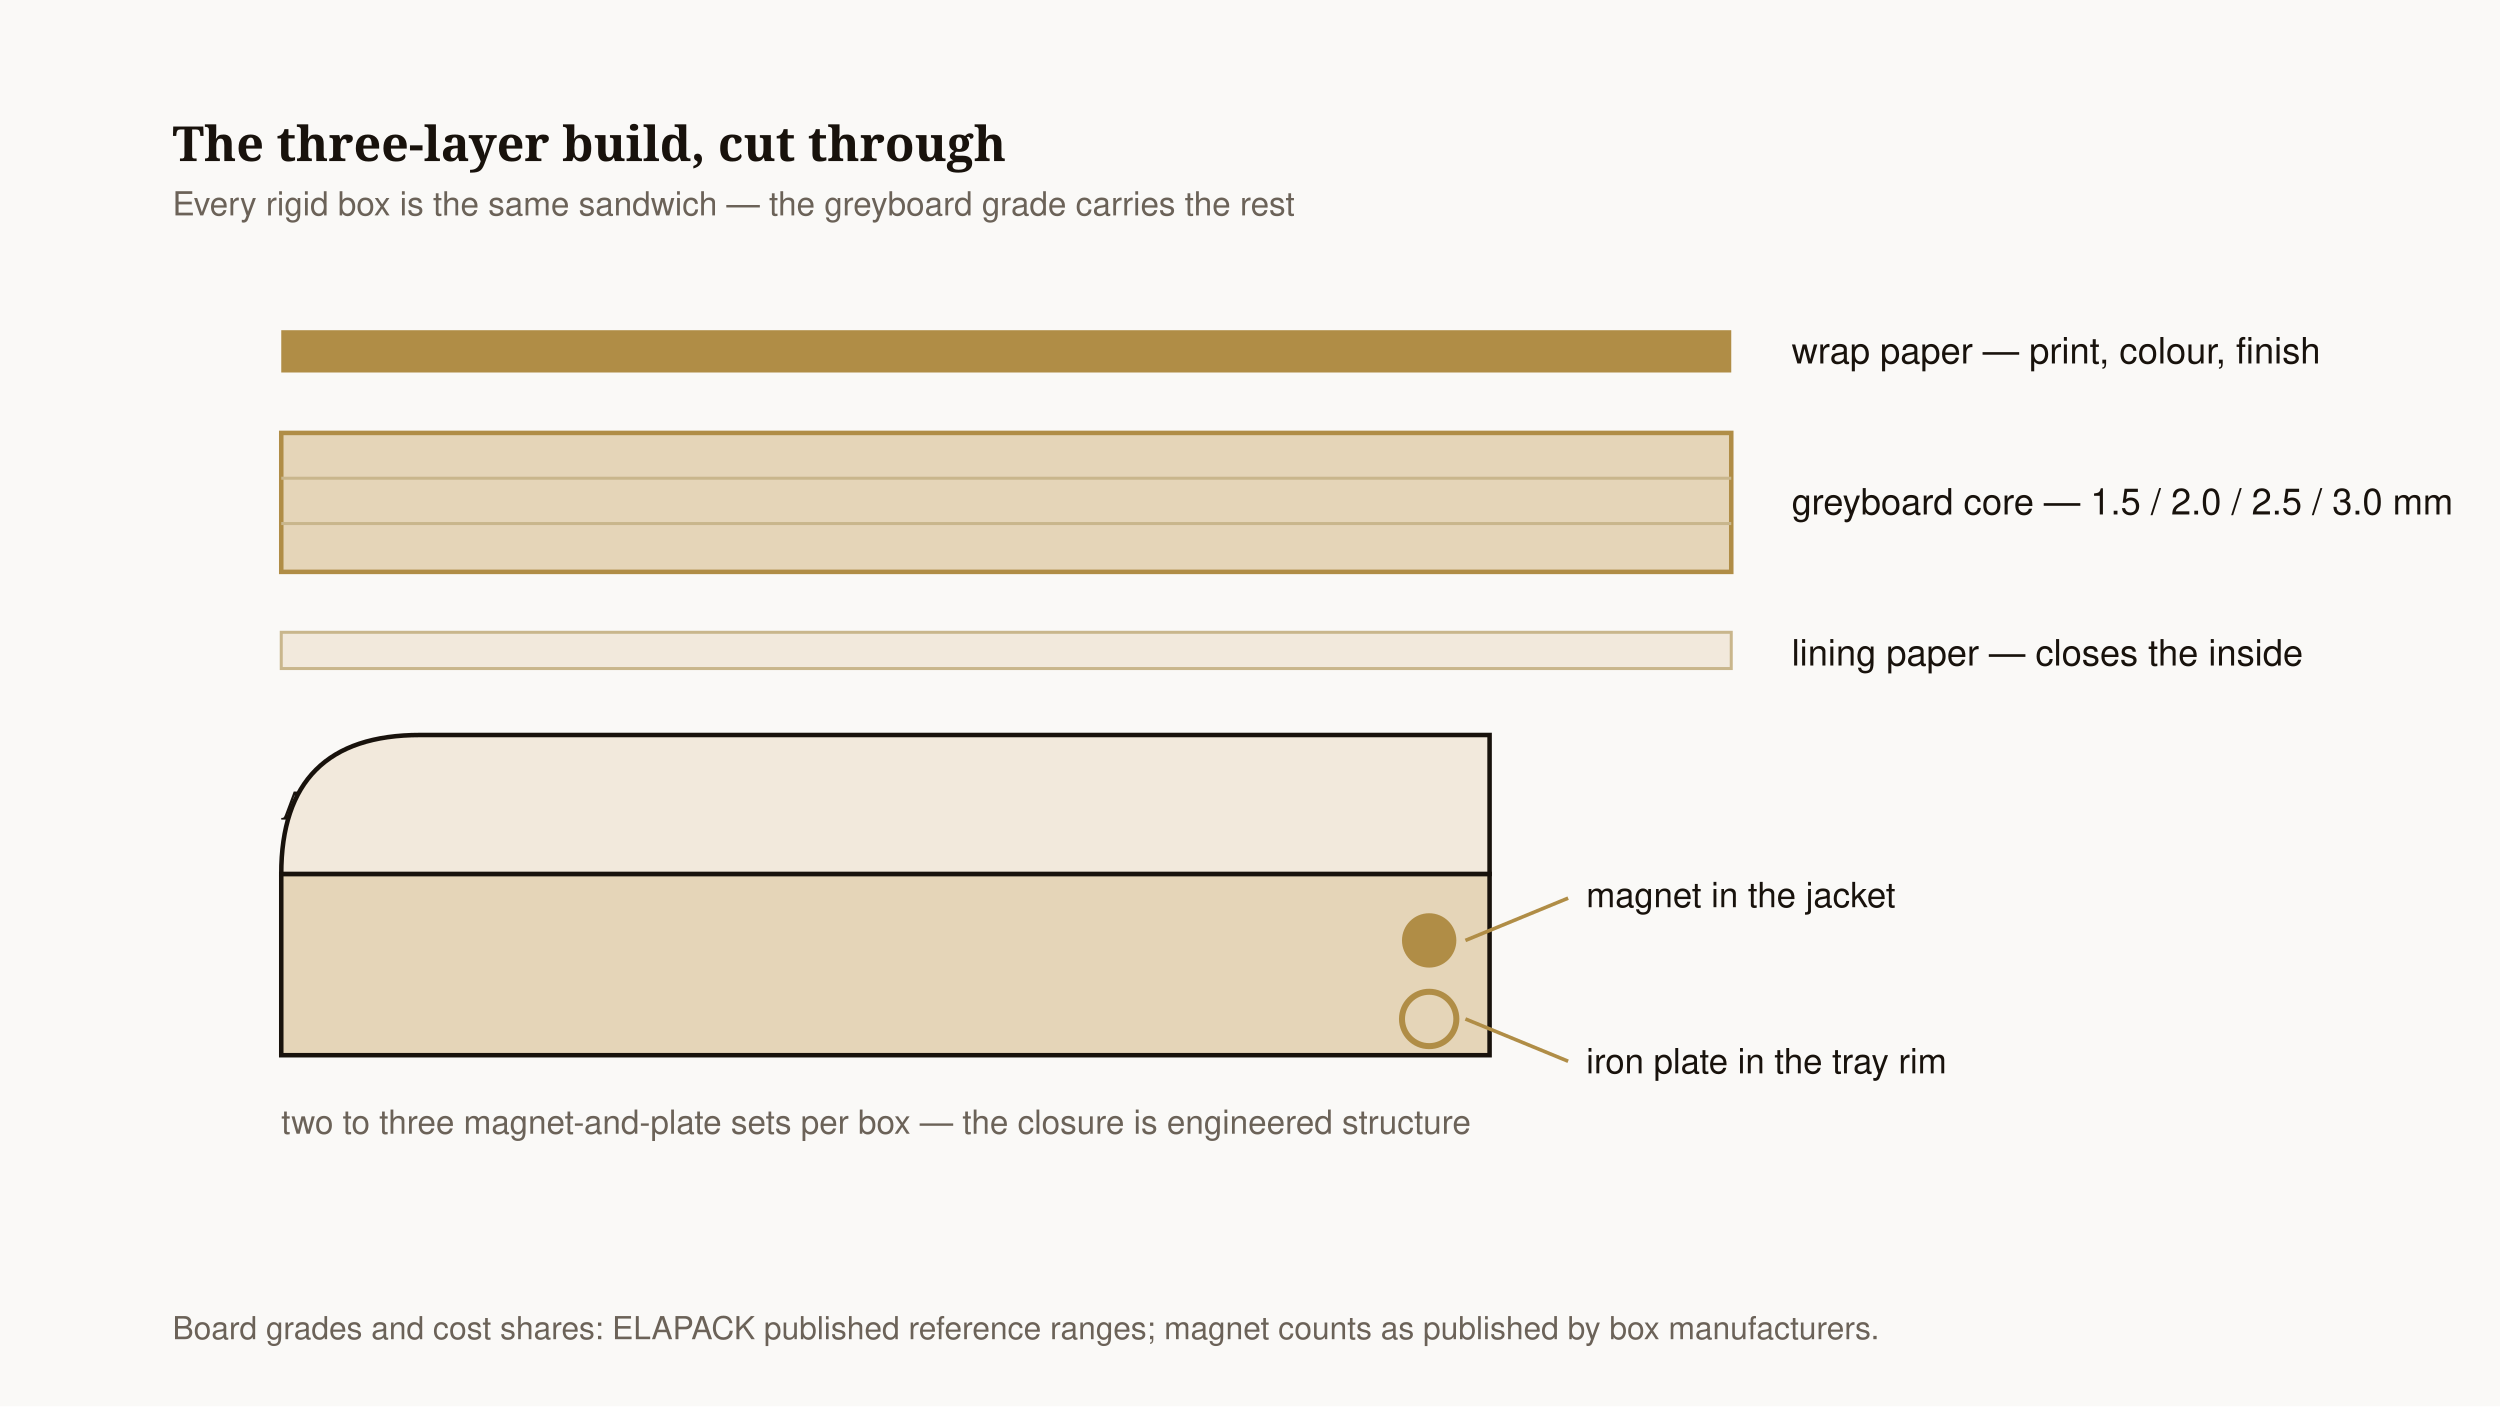
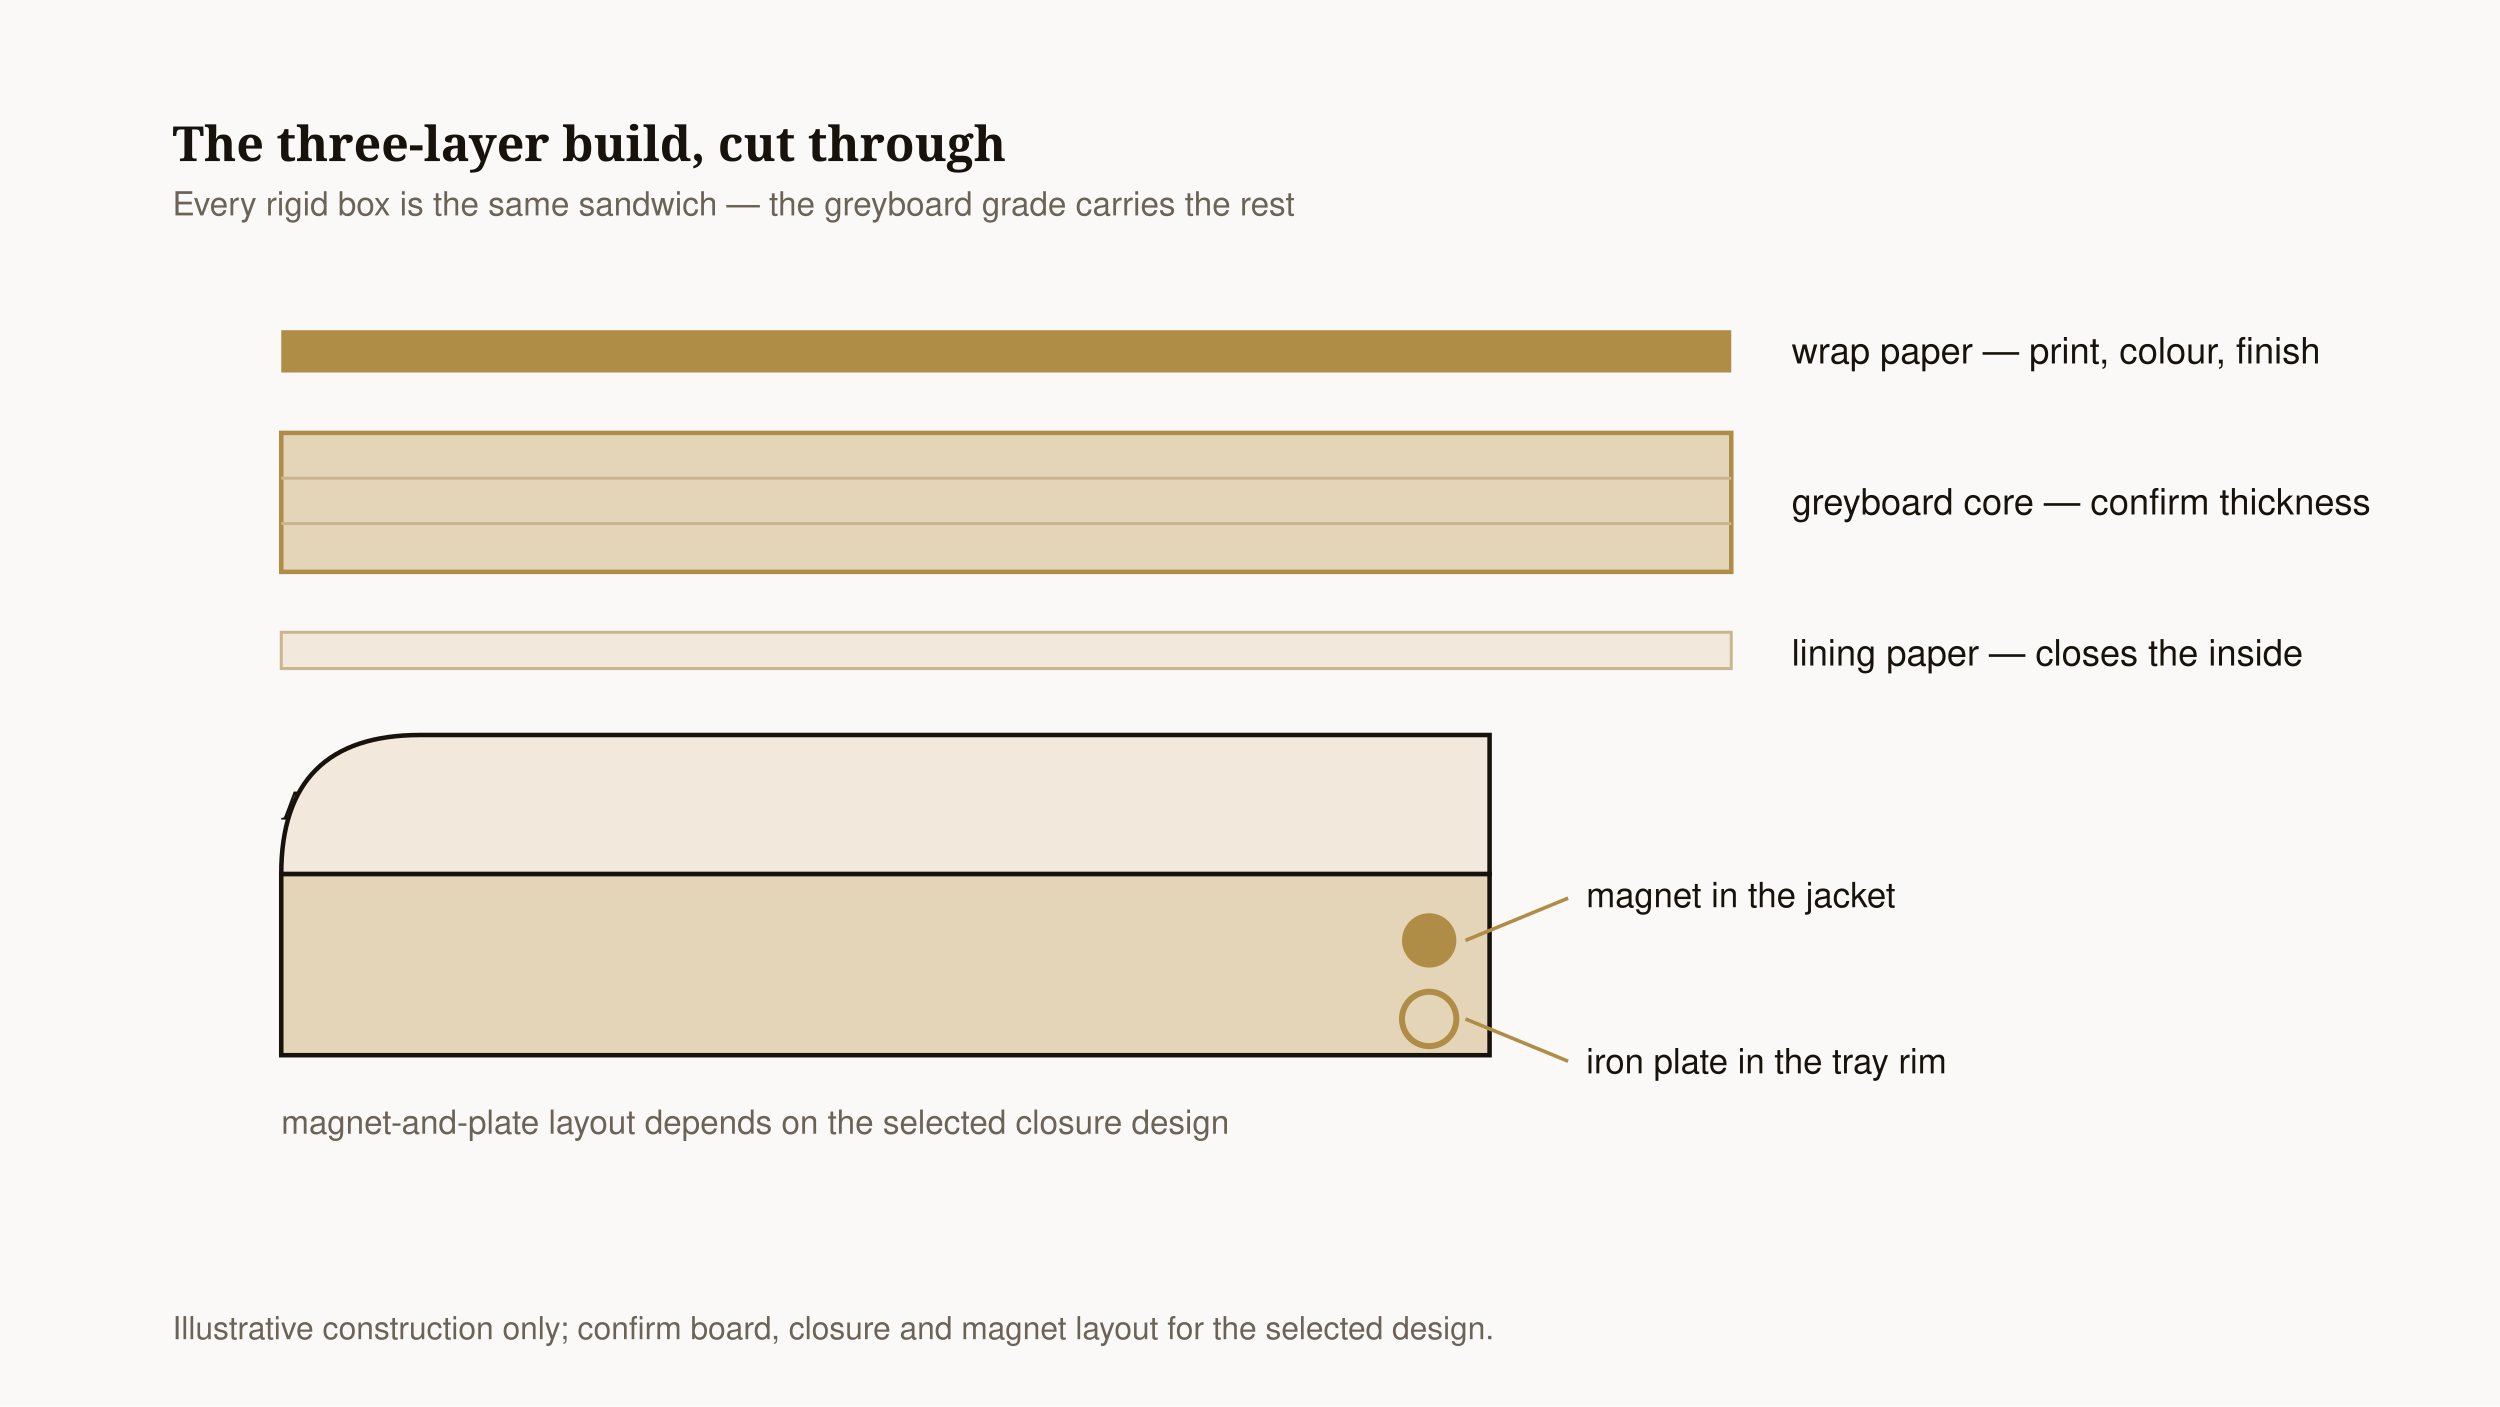
<svg xmlns="http://www.w3.org/2000/svg" viewBox="0 0 1200 675" width="1200" height="675" role="img" aria-label="Cross-section of a rigid box: wrap paper, greyboard core and lining, with magnet positions in the flap">
  <rect width="1200" height="675" fill="#faf9f7" />
  <g transform="translate(48 28) scale(1.45)">
    <text x="24" y="34" font-family="Georgia,serif" font-size="16" font-weight="600" fill="#18120c">The three-layer build, cut through</text>
    <text x="24" y="52" font-family="Helvetica,Arial,sans-serif" font-size="11" fill="#6b6258">Every rigid box is the same sandwich — the greyboard grade carries the rest</text>
    <g font-family="Helvetica,Arial,sans-serif">
      <rect x="60" y="90" width="480" height="14" fill="#b08d46" />
      <text x="560" y="101" font-size="12" fill="#18120c">wrap paper — print, colour, finish</text>
      <rect x="60" y="124" width="480" height="46" fill="#e5d5b8" stroke="#b08d46" stroke-width="1.5" />
      <line x1="60" y1="139" x2="540" y2="139" stroke="#c9b68c" stroke-width="1" />
      <line x1="60" y1="154" x2="540" y2="154" stroke="#c9b68c" stroke-width="1" />
-       <text x="560" y="151" font-size="12" fill="#18120c">greyboard core — 1.5 / 2.0 / 2.5 / 3.0 mm</text>
+       <text x="560" y="151" font-size="12" fill="#18120c">greyboard core — confirm thickness</text>
      <rect x="60" y="190" width="480" height="12" fill="#f2e9dc" stroke="#c9b68c" stroke-width="1" />
      <text x="560" y="201" font-size="12" fill="#18120c">lining paper — closes the inside</text>
      <text x="60" y="252" font-family="Georgia,serif" font-size="13" fill="#18120c">Assembled flap, with the magnet set</text>
      <path d="M 60 270 h 400 v 60 h -400 z" fill="#e5d5b8" stroke="#18120c" stroke-width="1.5" />
      <path d="M 60 270 q 0 -46 46 -46 h 354 v 46 z" fill="#f2e9dc" stroke="#18120c" stroke-width="1.5" />
      <circle cx="440" cy="292" r="9" fill="#b08d46" />
      <circle cx="440" cy="318" r="9" fill="none" stroke="#b08d46" stroke-width="2" />
      <line x1="452" y1="292" x2="486" y2="278" stroke="#b08d46" stroke-width="1.2" />
      <text x="492" y="281" font-size="11.5" fill="#18120c">magnet in the jacket</text>
      <line x1="452" y1="318" x2="486" y2="332" stroke="#b08d46" stroke-width="1.2" />
      <text x="492" y="336" font-size="11.5" fill="#18120c">iron plate in the tray rim</text>
-       <text x="60" y="356" font-size="11" fill="#6b6258">two to three magnet-and-plate sets per box — the closure is engineered structure</text>
+       <text x="60" y="356" font-size="11" fill="#6b6258">magnet-and-plate layout depends on the selected closure design</text>
    </g>
-     <text x="24" y="424" font-family="Helvetica,Arial,sans-serif" font-size="10.5" fill="#6b6258">Board grades and cost shares: ELAPACK published reference ranges; magnet counts as published by box manufacturers.</text>
+     <text x="24" y="424" font-family="Helvetica,Arial,sans-serif" font-size="10.5" fill="#6b6258">Illustrative construction only; confirm board, closure and magnet layout for the selected design.</text>
  </g>
</svg>
